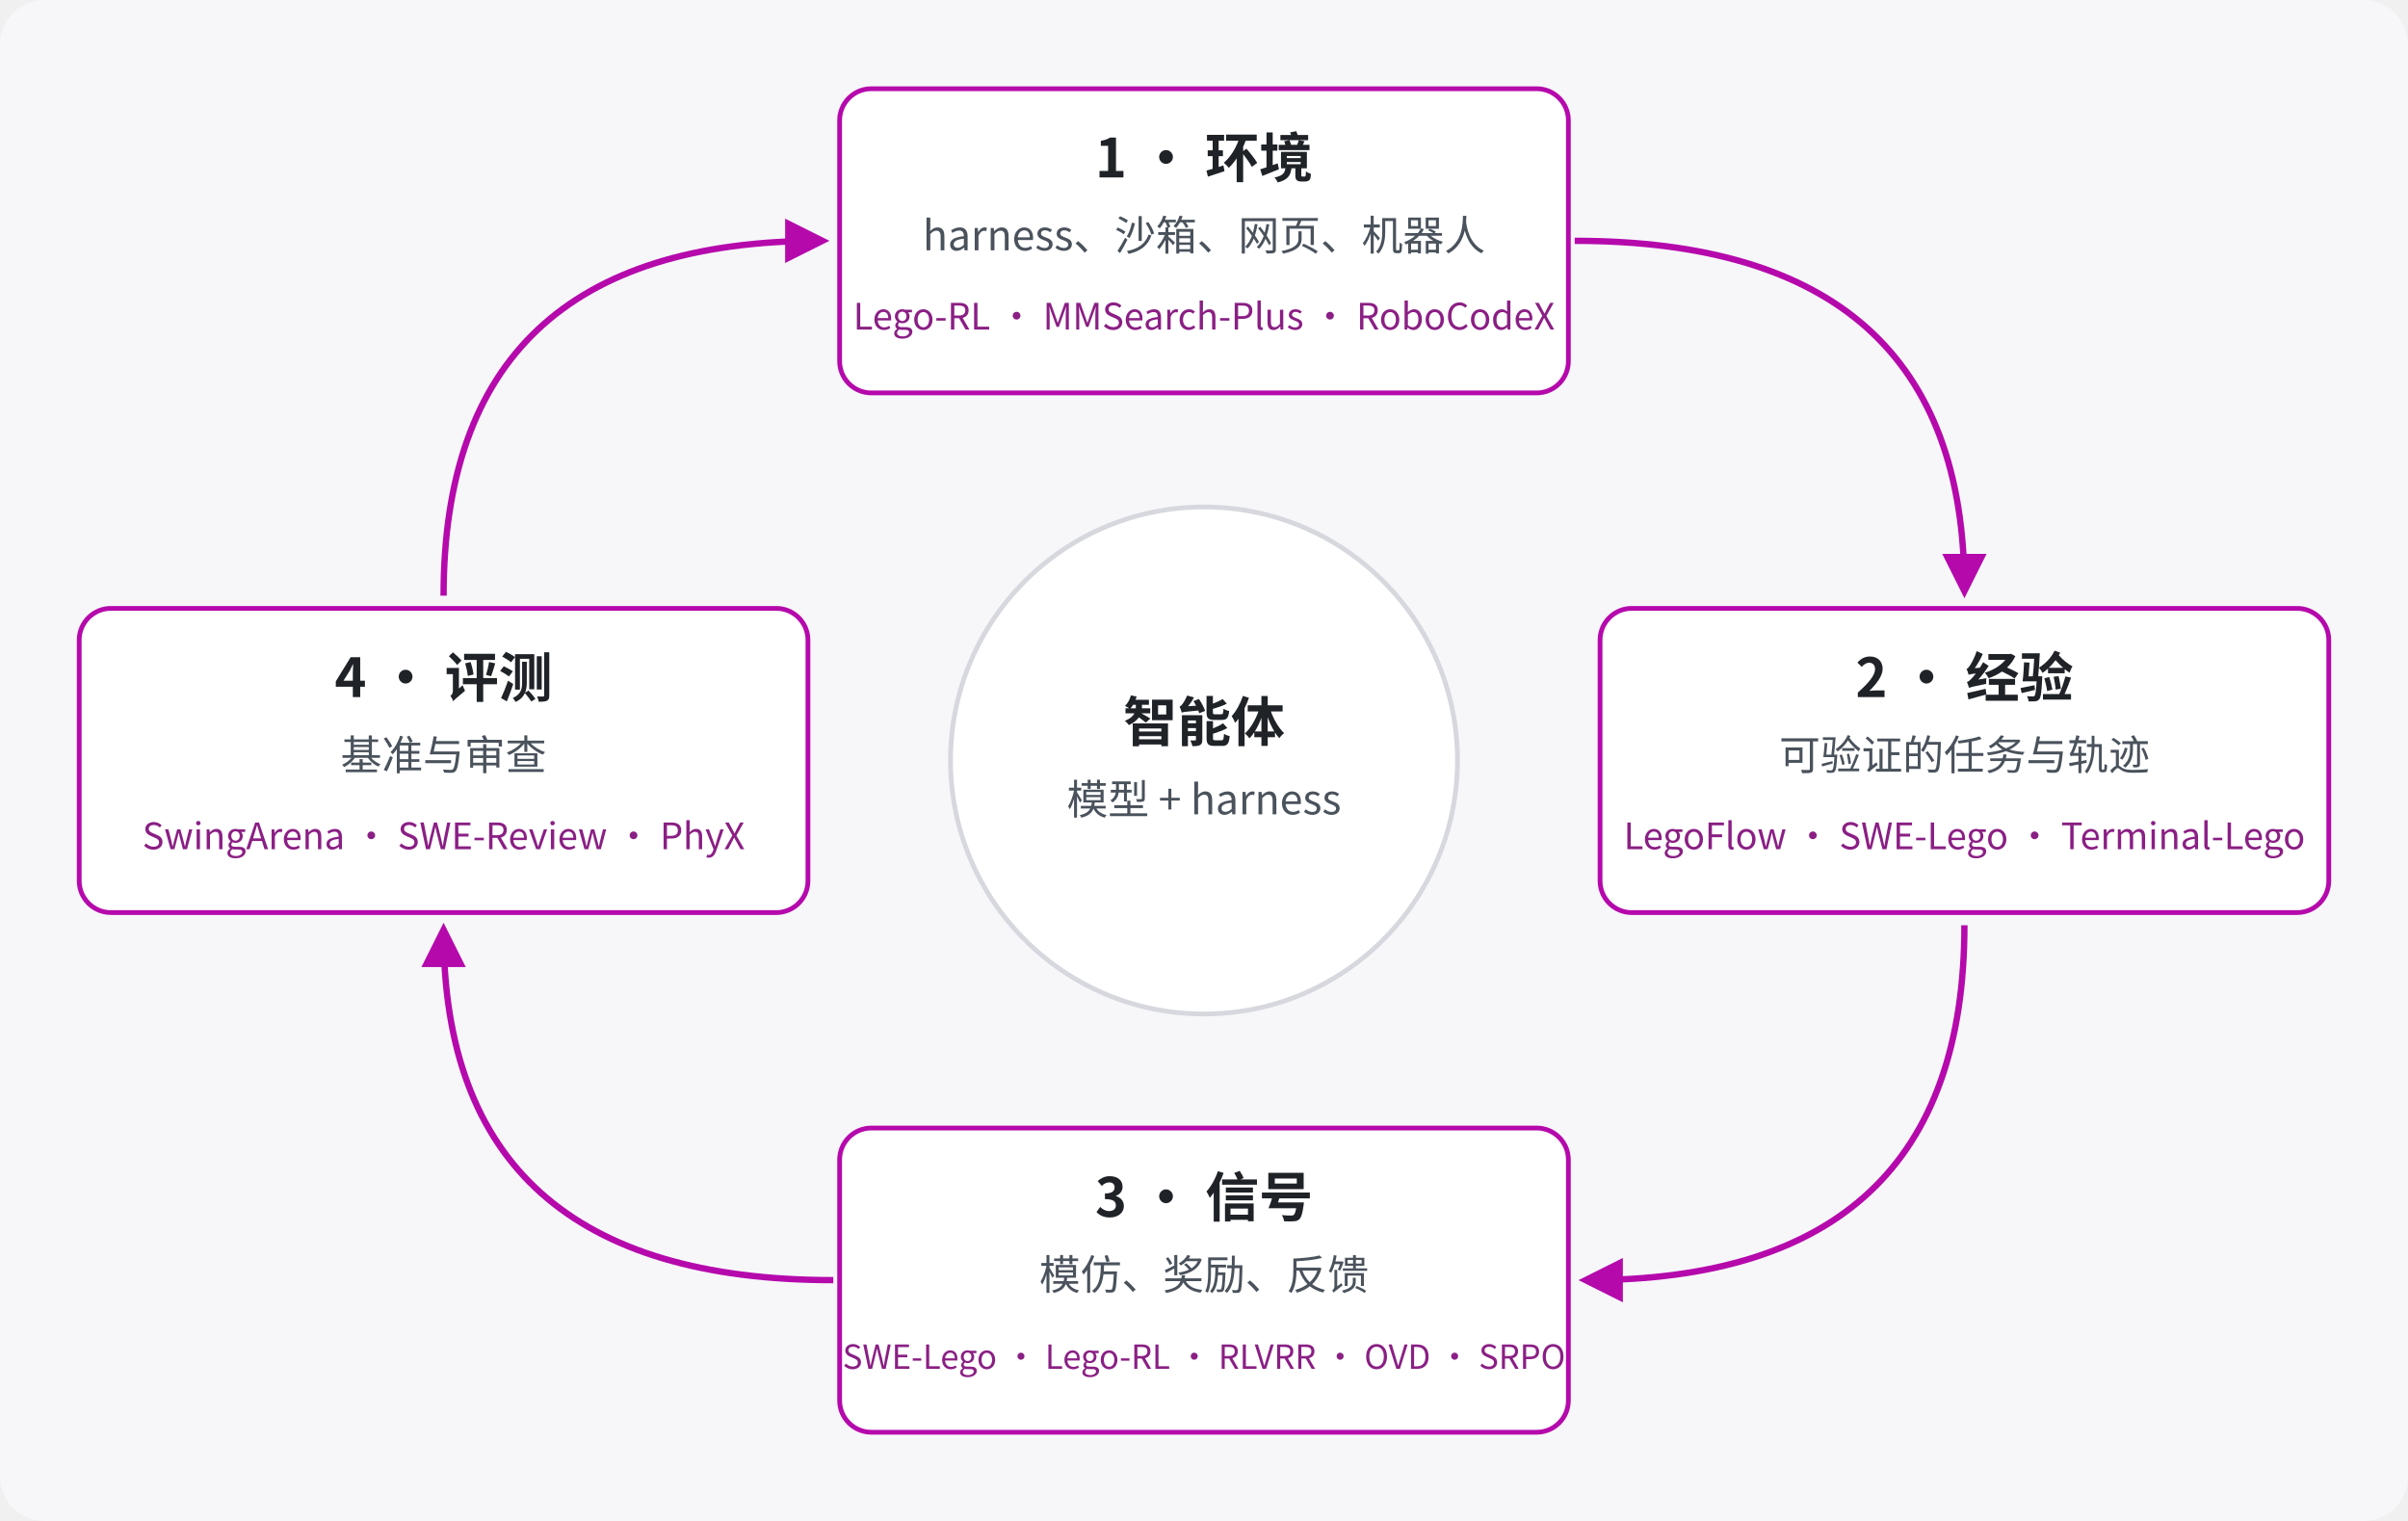
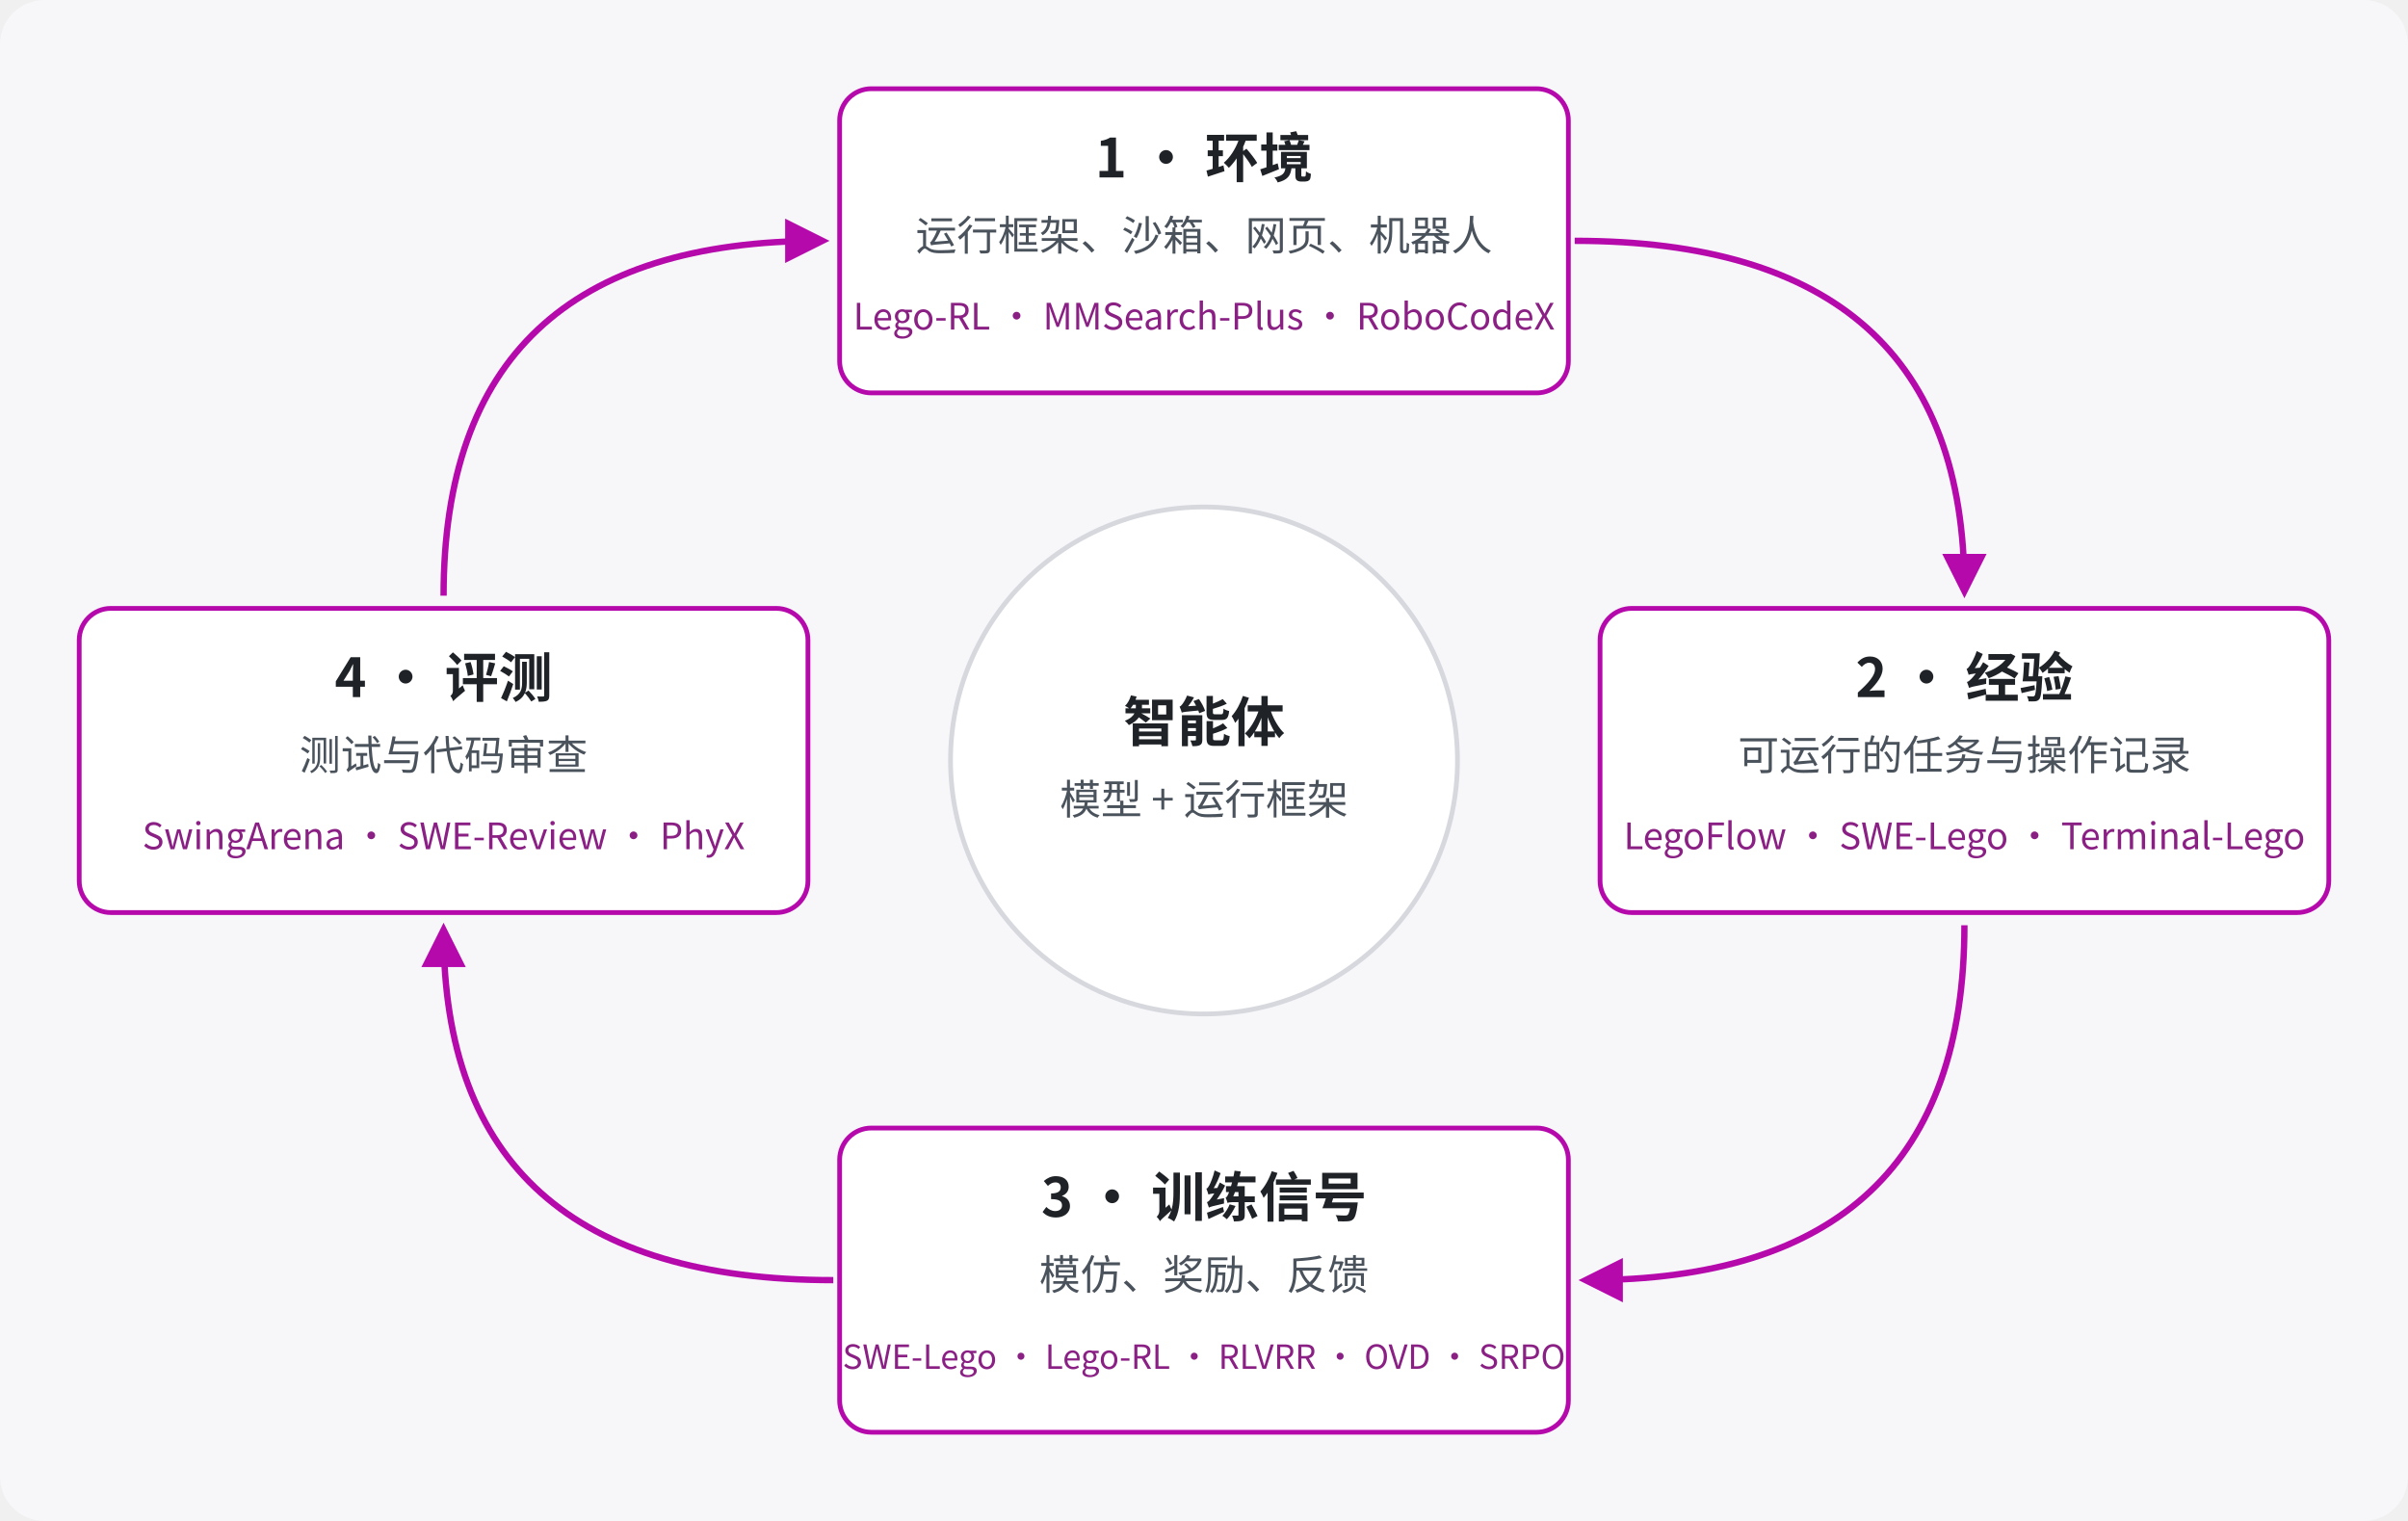
<svg xmlns="http://www.w3.org/2000/svg" viewBox="0 0 760 480" width="760" height="480" role="img" aria-labelledby="t d">
  <defs>
    <marker id="a" viewBox="0 0 10 10" refX="8" refY="5" markerWidth="7" markerHeight="7" orient="auto-start-reverse">
      <path d="M0 0L10 5L0 10z" fill="#b509ac" />
    </marker>
  </defs>
  <style>
    text{font-family:"PingFang SC","Microsoft YaHei","Noto Sans CJK SC","WenQuanYi Zen Hei",Inter,-apple-system,Roboto,sans-serif;fill:#1f2328}
    .h{font-size:17px;font-weight:600}
    .s{font-size:13px;fill:#4a525c}
    .w{font-size:11.5px;fill:#8a1f84}
    .box{fill:#fff;stroke:#b509ac;stroke-width:1.5}
    .arc{fill:none;stroke:#b509ac;stroke-width:2}
  </style>
  <rect width="760" height="480" rx="14" fill="#f7f7fa" />
  <circle cx="380" cy="240" r="80" fill="#fff" stroke="#d6d8de" stroke-width="1.5" />
  <text x="380" y="234" text-anchor="middle" class="h">智能体</text>
-   <text x="380" y="257" text-anchor="middle" class="s">模型 + harness</text>
+   <text x="380" y="257" text-anchor="middle" class="s">模型 + 运行框架</text>
  <rect class="box" x="265" y="28" width="230" height="96" rx="10" />
  <text x="380" y="56" text-anchor="middle" class="h">1 · 环境</text>
-   <text x="380" y="79" text-anchor="middle" class="s">harness、沙箱、网页、机器人</text>
+   <text x="380" y="79" text-anchor="middle" class="s">运行框架、沙箱、网页、机器人</text>
  <text x="380" y="104" text-anchor="middle" class="w">Lego-RL · MMSearch-Plus · RoboCodeX</text>
  <rect class="box" x="505" y="192" width="230" height="96" rx="10" />
  <text x="620" y="220" text-anchor="middle" class="h">2 · 经验</text>
-   <text x="620" y="243" text-anchor="middle" class="s">可验证的任务与轨迹</text>
+   <text x="620" y="243" text-anchor="middle" class="s">可运行的任务与操作记录</text>
  <text x="620" y="268" text-anchor="middle" class="w">LegoFlow · SWE-Lego · Terminal-Lego</text>
  <rect class="box" x="265" y="356" width="230" height="96" rx="10" />
-   <text x="380" y="384" text-anchor="middle" class="h">3 · 信号</text>
+   <text x="380" y="384" text-anchor="middle" class="h">3 · 训练信号</text>
  <text x="380" y="407" text-anchor="middle" class="s">模仿、奖励、反馈</text>
  <text x="380" y="432" text-anchor="middle" class="w" style="font-size:10.5px">SWE-Lego · Lego-RL · RLVRR · OVD · SRPO</text>
  <rect class="box" x="25" y="192" width="230" height="96" rx="10" />
  <text x="140" y="220" text-anchor="middle" class="h">4 · 评测</text>
-   <text x="140" y="243" text-anchor="middle" class="s">基准与审查</text>
+   <text x="140" y="243" text-anchor="middle" class="s">测试与代码审查</text>
  <text x="140" y="268" text-anchor="middle" class="w">SwingArena · SWE-Review · PhyX</text>
  <path class="arc" d="M497 76 Q620 76 620 186" marker-end="url(#a)" />
  <path class="arc" d="M620 292 Q620 404 501 404" marker-end="url(#a)" />
  <path class="arc" d="M263 404 Q140 404 140 294" marker-end="url(#a)" />
  <path class="arc" d="M140 188 Q140 76 259 76" marker-end="url(#a)" />
</svg>
